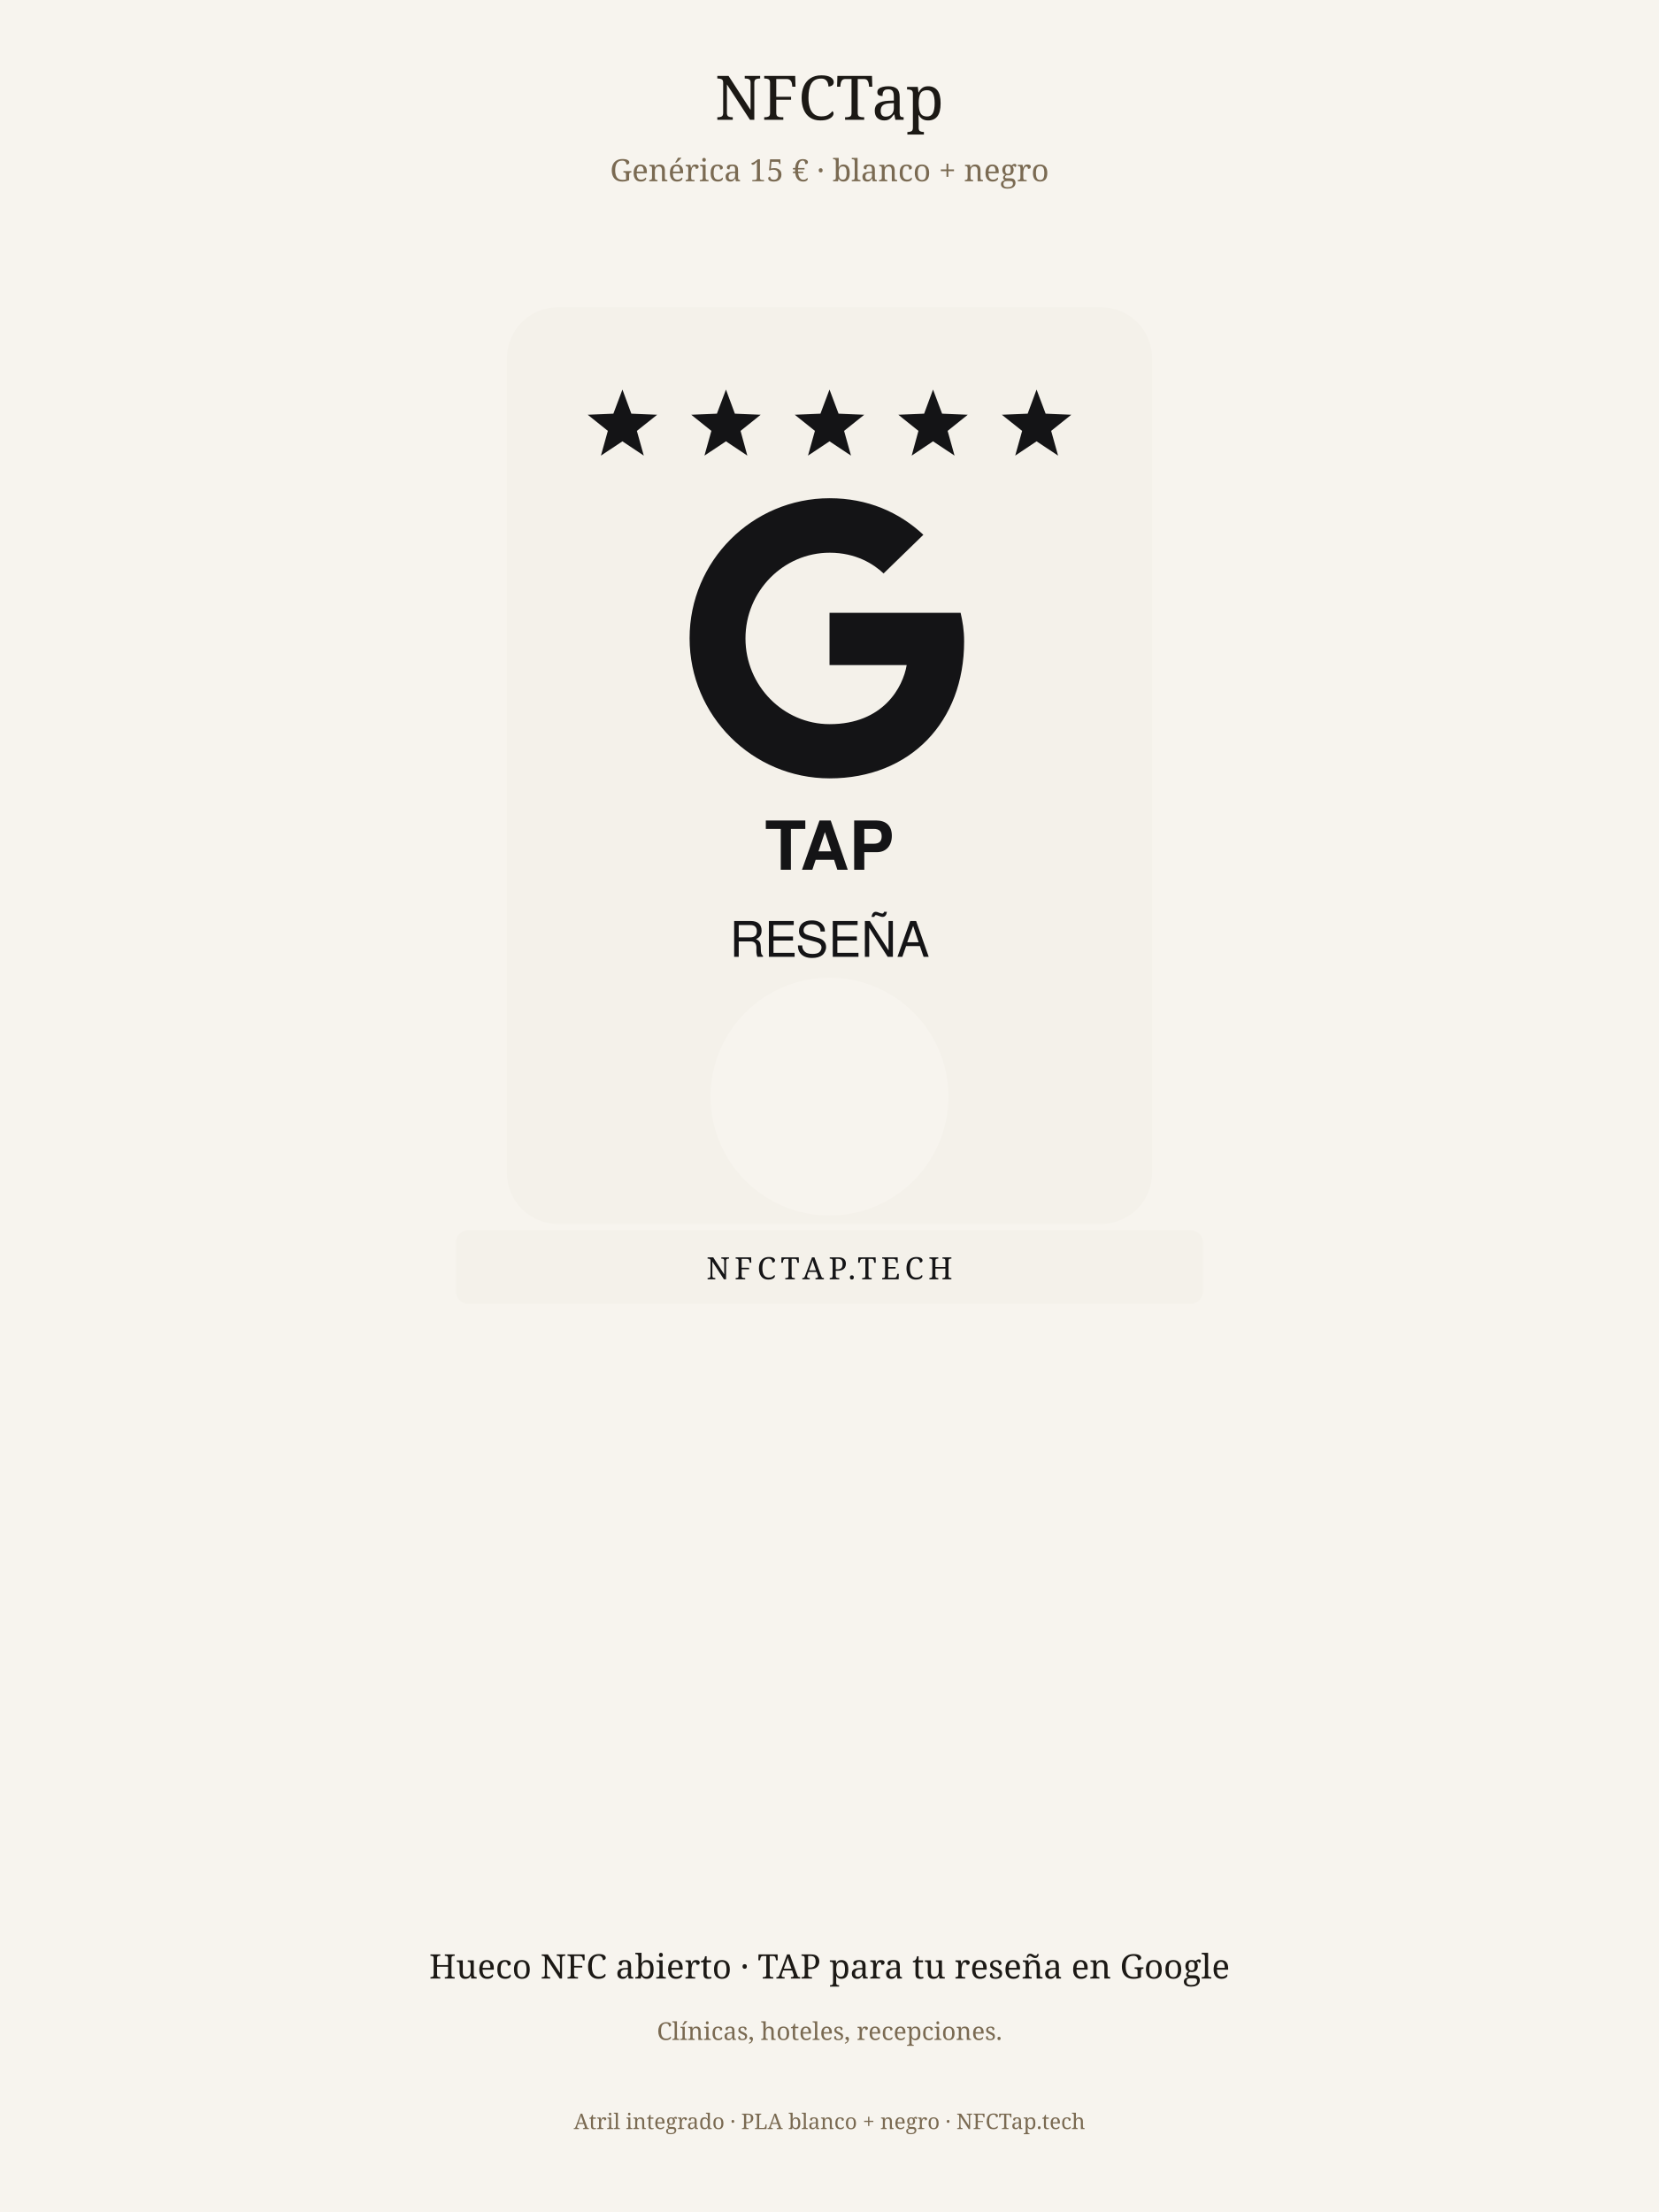
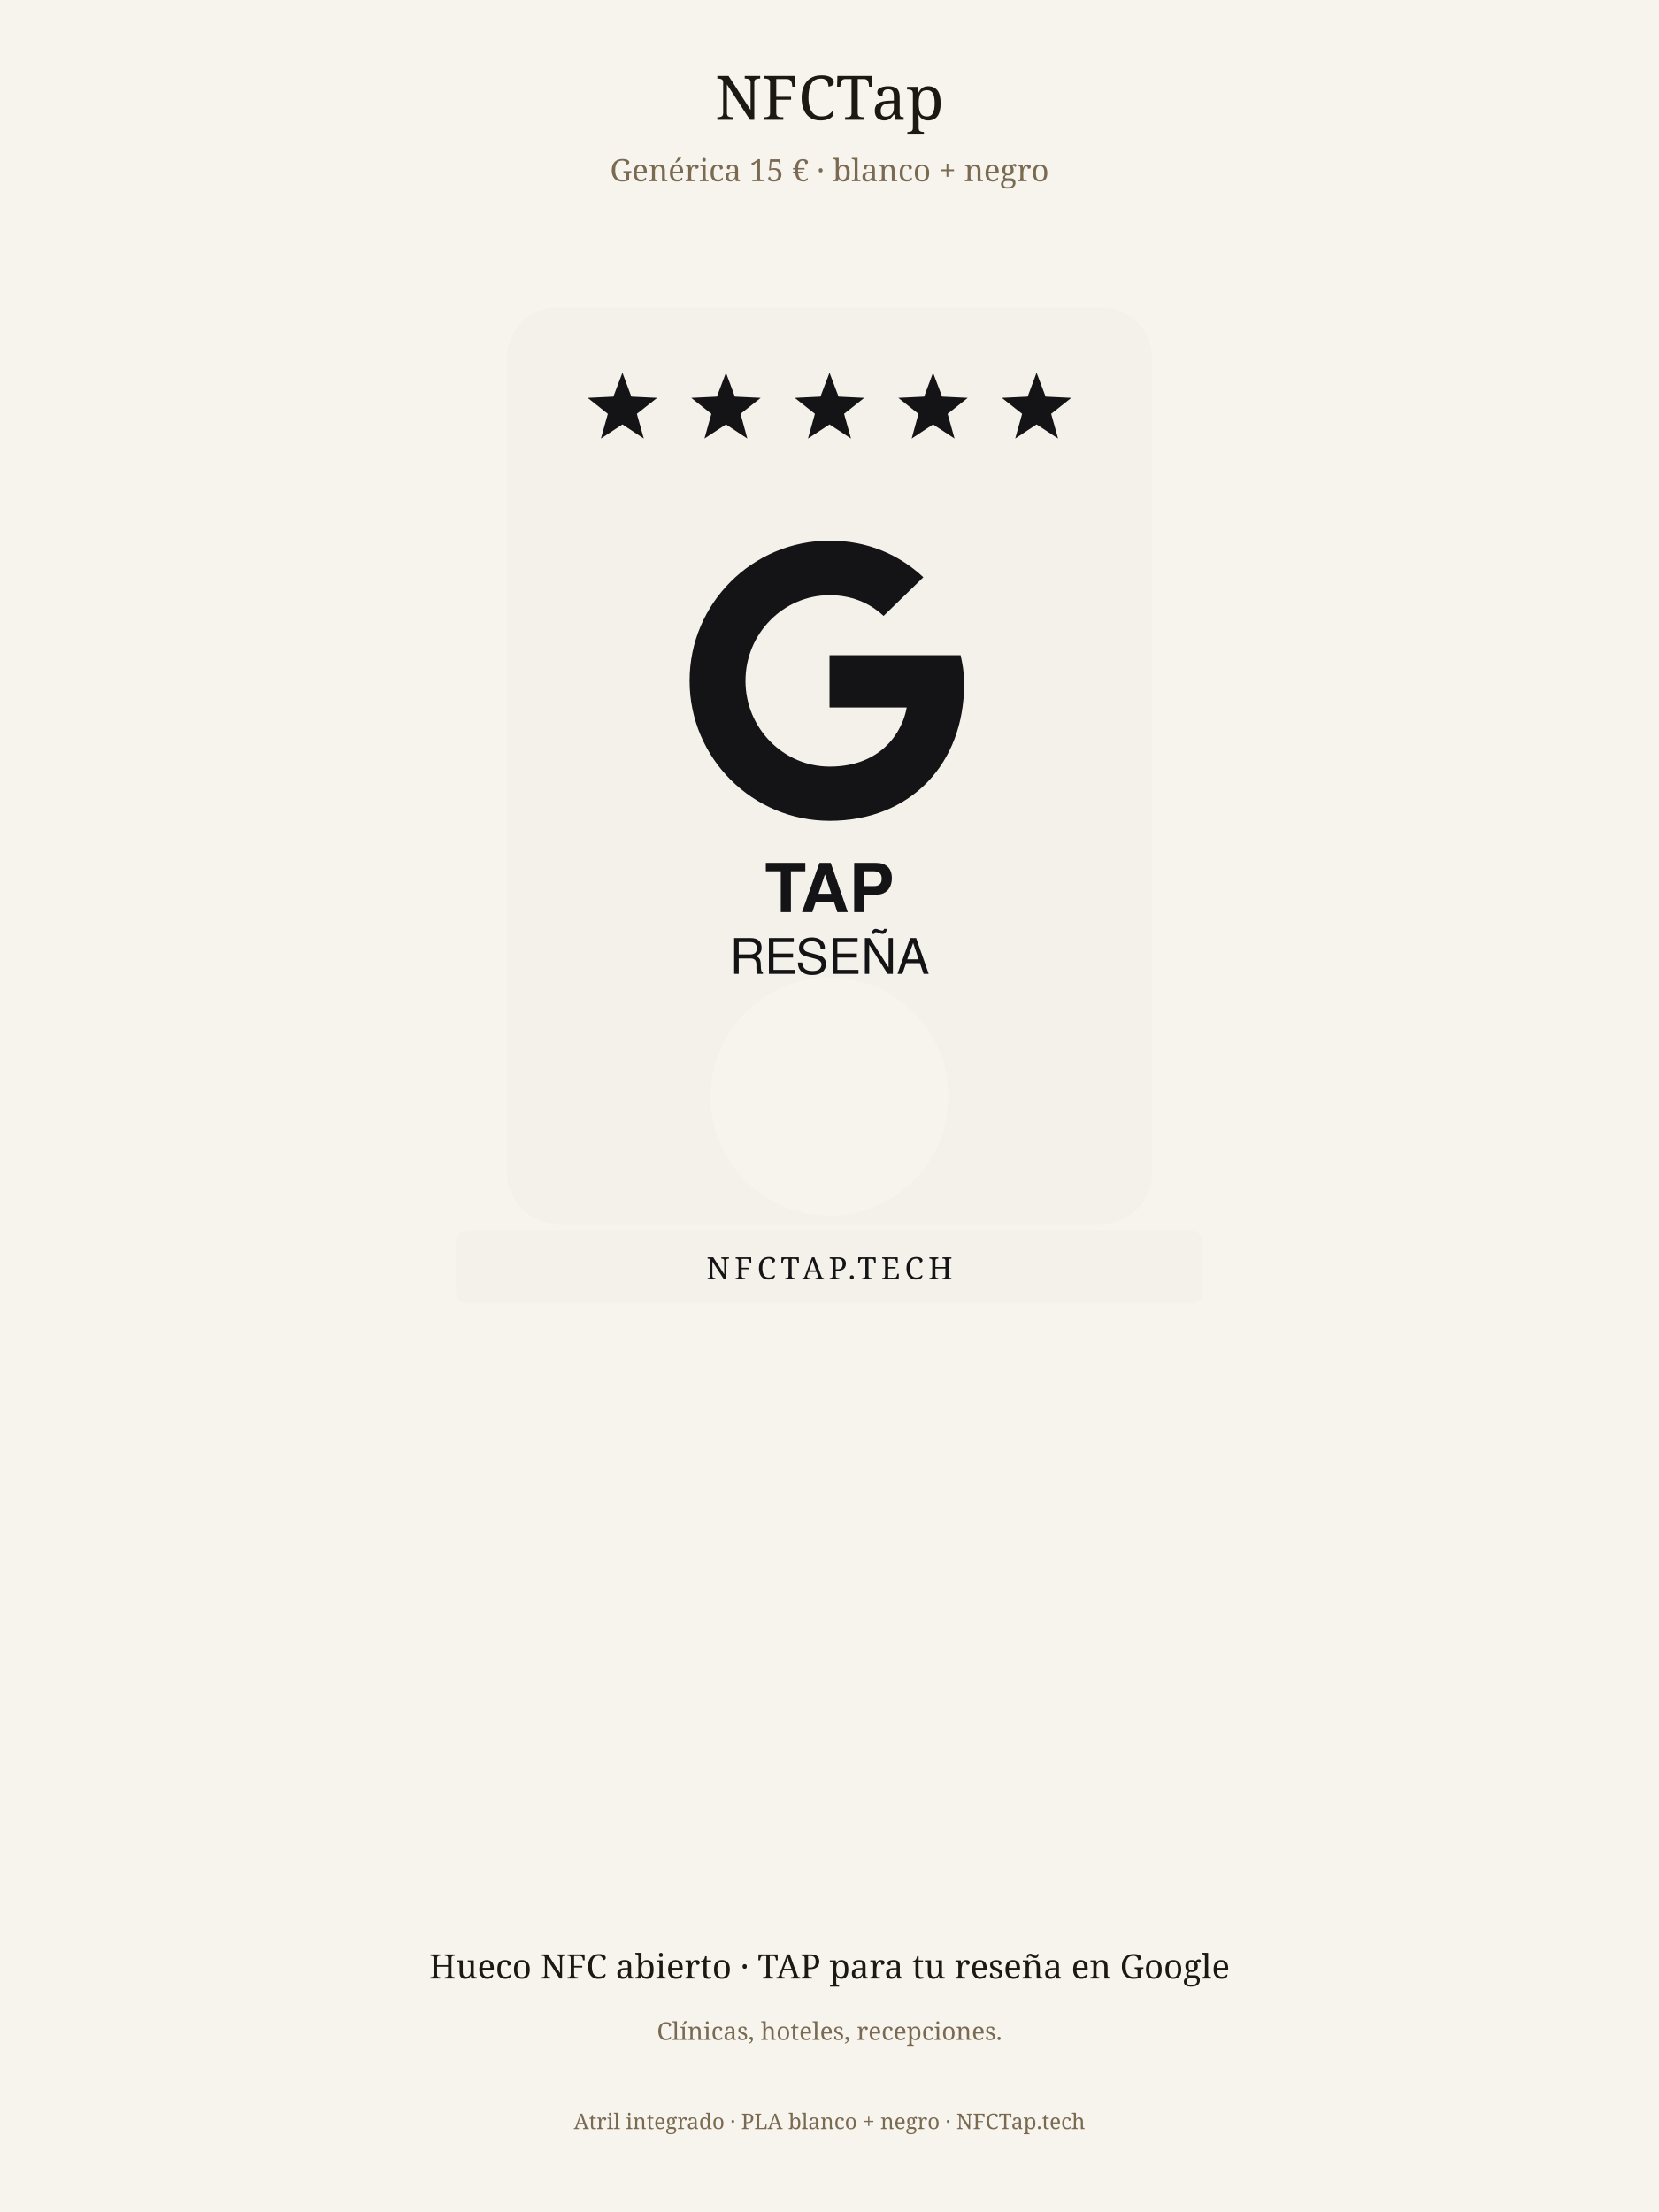
<svg xmlns="http://www.w3.org/2000/svg" viewBox="0 0 1080 1440" width="1080" height="1440">
  <rect width="1080" height="1440" fill="#F7F4EE" />
  <text x="540" y="78" text-anchor="middle" fill="#1C1915" font-family="Georgia, serif" font-size="40">NFCTap</text>
  <text x="540" y="118" text-anchor="middle" fill="#7A6A52" font-family="Georgia, serif" font-size="20">Genérica 15 € · blanco + negro</text>
  <rect x="330.0" y="200.0" width="420.0" height="596.8" rx="33.2" fill="#F4F1EA" />
-   <polygon points="405.2,253.6 411.0,269.3 427.8,270.0 414.6,280.5 419.1,296.6 405.2,287.3 391.2,296.6 395.7,280.5 382.6,270.0 399.3,269.3" fill="#141416" />
-   <polygon points="472.6,253.6 478.4,269.3 495.2,270.0 482.1,280.5 486.5,296.6 472.6,287.3 458.6,296.6 463.1,280.5 450.0,270.0 466.7,269.3" fill="#141416" />
-   <polygon points="540.0,253.6 545.9,269.3 562.6,270.0 549.5,280.5 554.0,296.6 540.0,287.3 526.0,296.6 530.5,280.5 517.4,270.0 534.1,269.3" fill="#141416" />
-   <polygon points="607.4,253.6 613.3,269.3 630.0,270.0 616.9,280.5 621.4,296.6 607.4,287.3 593.5,296.6 597.9,280.5 584.8,270.0 601.6,269.3" fill="#141416" />
-   <polygon points="674.8,253.6 680.7,269.3 697.4,270.0 684.3,280.5 688.8,296.6 674.8,287.3 660.9,296.6 665.4,280.5 652.2,270.0 669.0,269.3" fill="#141416" />
-   <g transform="translate(448.816 324.342) scale(10.13158)">
+   <polygon points="405.2,242.6 411.0,258.2 427.8,259.0 414.6,269.4 419.1,285.5 405.2,276.3 391.2,285.5 395.7,269.4 382.6,259.0 399.3,258.2" fill="#141416" />
+   <polygon points="472.6,242.6 478.4,258.2 495.2,259.0 482.1,269.4 486.5,285.5 472.6,276.3 458.6,285.5 463.1,269.4 450.0,259.0 466.7,258.2" fill="#141416" />
+   <polygon points="540.0,242.6 545.9,258.2 562.6,259.0 549.5,269.4 554.0,285.5 540.0,276.3 526.0,285.5 530.5,269.4 517.4,259.0 534.1,258.2" fill="#141416" />
+   <polygon points="607.4,242.6 613.3,258.2 630.0,259.0 616.9,269.4 621.4,285.5 607.4,276.3 593.5,285.5 597.9,269.4 584.8,259.0 601.6,258.2" fill="#141416" />
+   <polygon points="674.8,242.6 680.7,258.2 697.4,259.0 684.3,269.4 688.8,285.5 674.8,276.3 660.9,285.5 665.4,269.4 652.2,259.0 669.0,258.2" fill="#141416" />
+   <g transform="translate(448.816 351.974) scale(10.13158)">
    <path d="M9.001 10.71V7.362h8.424c.126.567.225 1.098.225 1.845 0 5.139-3.447 8.793-8.64 8.793-4.968 0-9-4.032-9-9s4.032-9 9-9c2.43 0 4.464.891 6.021 2.349l-2.556 2.484c-.648-.612-1.782-1.332-3.465-1.332-2.979 0-5.409 2.475-5.409 5.508s2.43 5.508 5.409 5.508c3.447 0 4.716-2.385 4.95-3.798H9.001v-.009z" fill="#141416" />
  </g>
-   <text x="540" y="566.2" text-anchor="middle" fill="#141416" font-family="Outfit, Helvetica, Arial, sans-serif" font-size="44" font-weight="700">TAP</text>
-   <text x="540" y="622.9" text-anchor="middle" fill="#141416" font-family="Outfit, Helvetica, Arial, sans-serif" font-size="32">RESEÑA</text>
+   <text x="540" y="593.8" text-anchor="middle" fill="#141416" font-family="Outfit, Helvetica, Arial, sans-serif" font-size="44" font-weight="700">TAP</text>
+   <text x="540" y="634.0" text-anchor="middle" fill="#141416" font-family="Outfit, Helvetica, Arial, sans-serif" font-size="32">RESEÑA</text>
  <circle cx="540" cy="713.9" r="77.4" fill="#F7F4EE" />
  <rect x="296.8" y="800.8" width="486.3" height="48" rx="8" fill="#F4F1EA" />
  <text x="540" y="832.8" text-anchor="middle" fill="#141416" font-family="Georgia, serif" font-size="20" letter-spacing="3">NFCTAP.TECH</text>
  <text x="540" y="1288" text-anchor="middle" fill="#1C1915" font-family="Georgia, serif" font-size="22">Hueco NFC abierto · TAP para tu reseña en Google</text>
  <text x="540" y="1328" text-anchor="middle" fill="#7A6A52" font-family="Georgia, serif" font-size="16">Clínicas, hoteles, recepciones.</text>
  <text x="540" y="1386" text-anchor="middle" fill="#7A6A52" font-family="Georgia, serif" font-size="14">Atril integrado · PLA blanco + negro · NFCTap.tech</text>
</svg>
